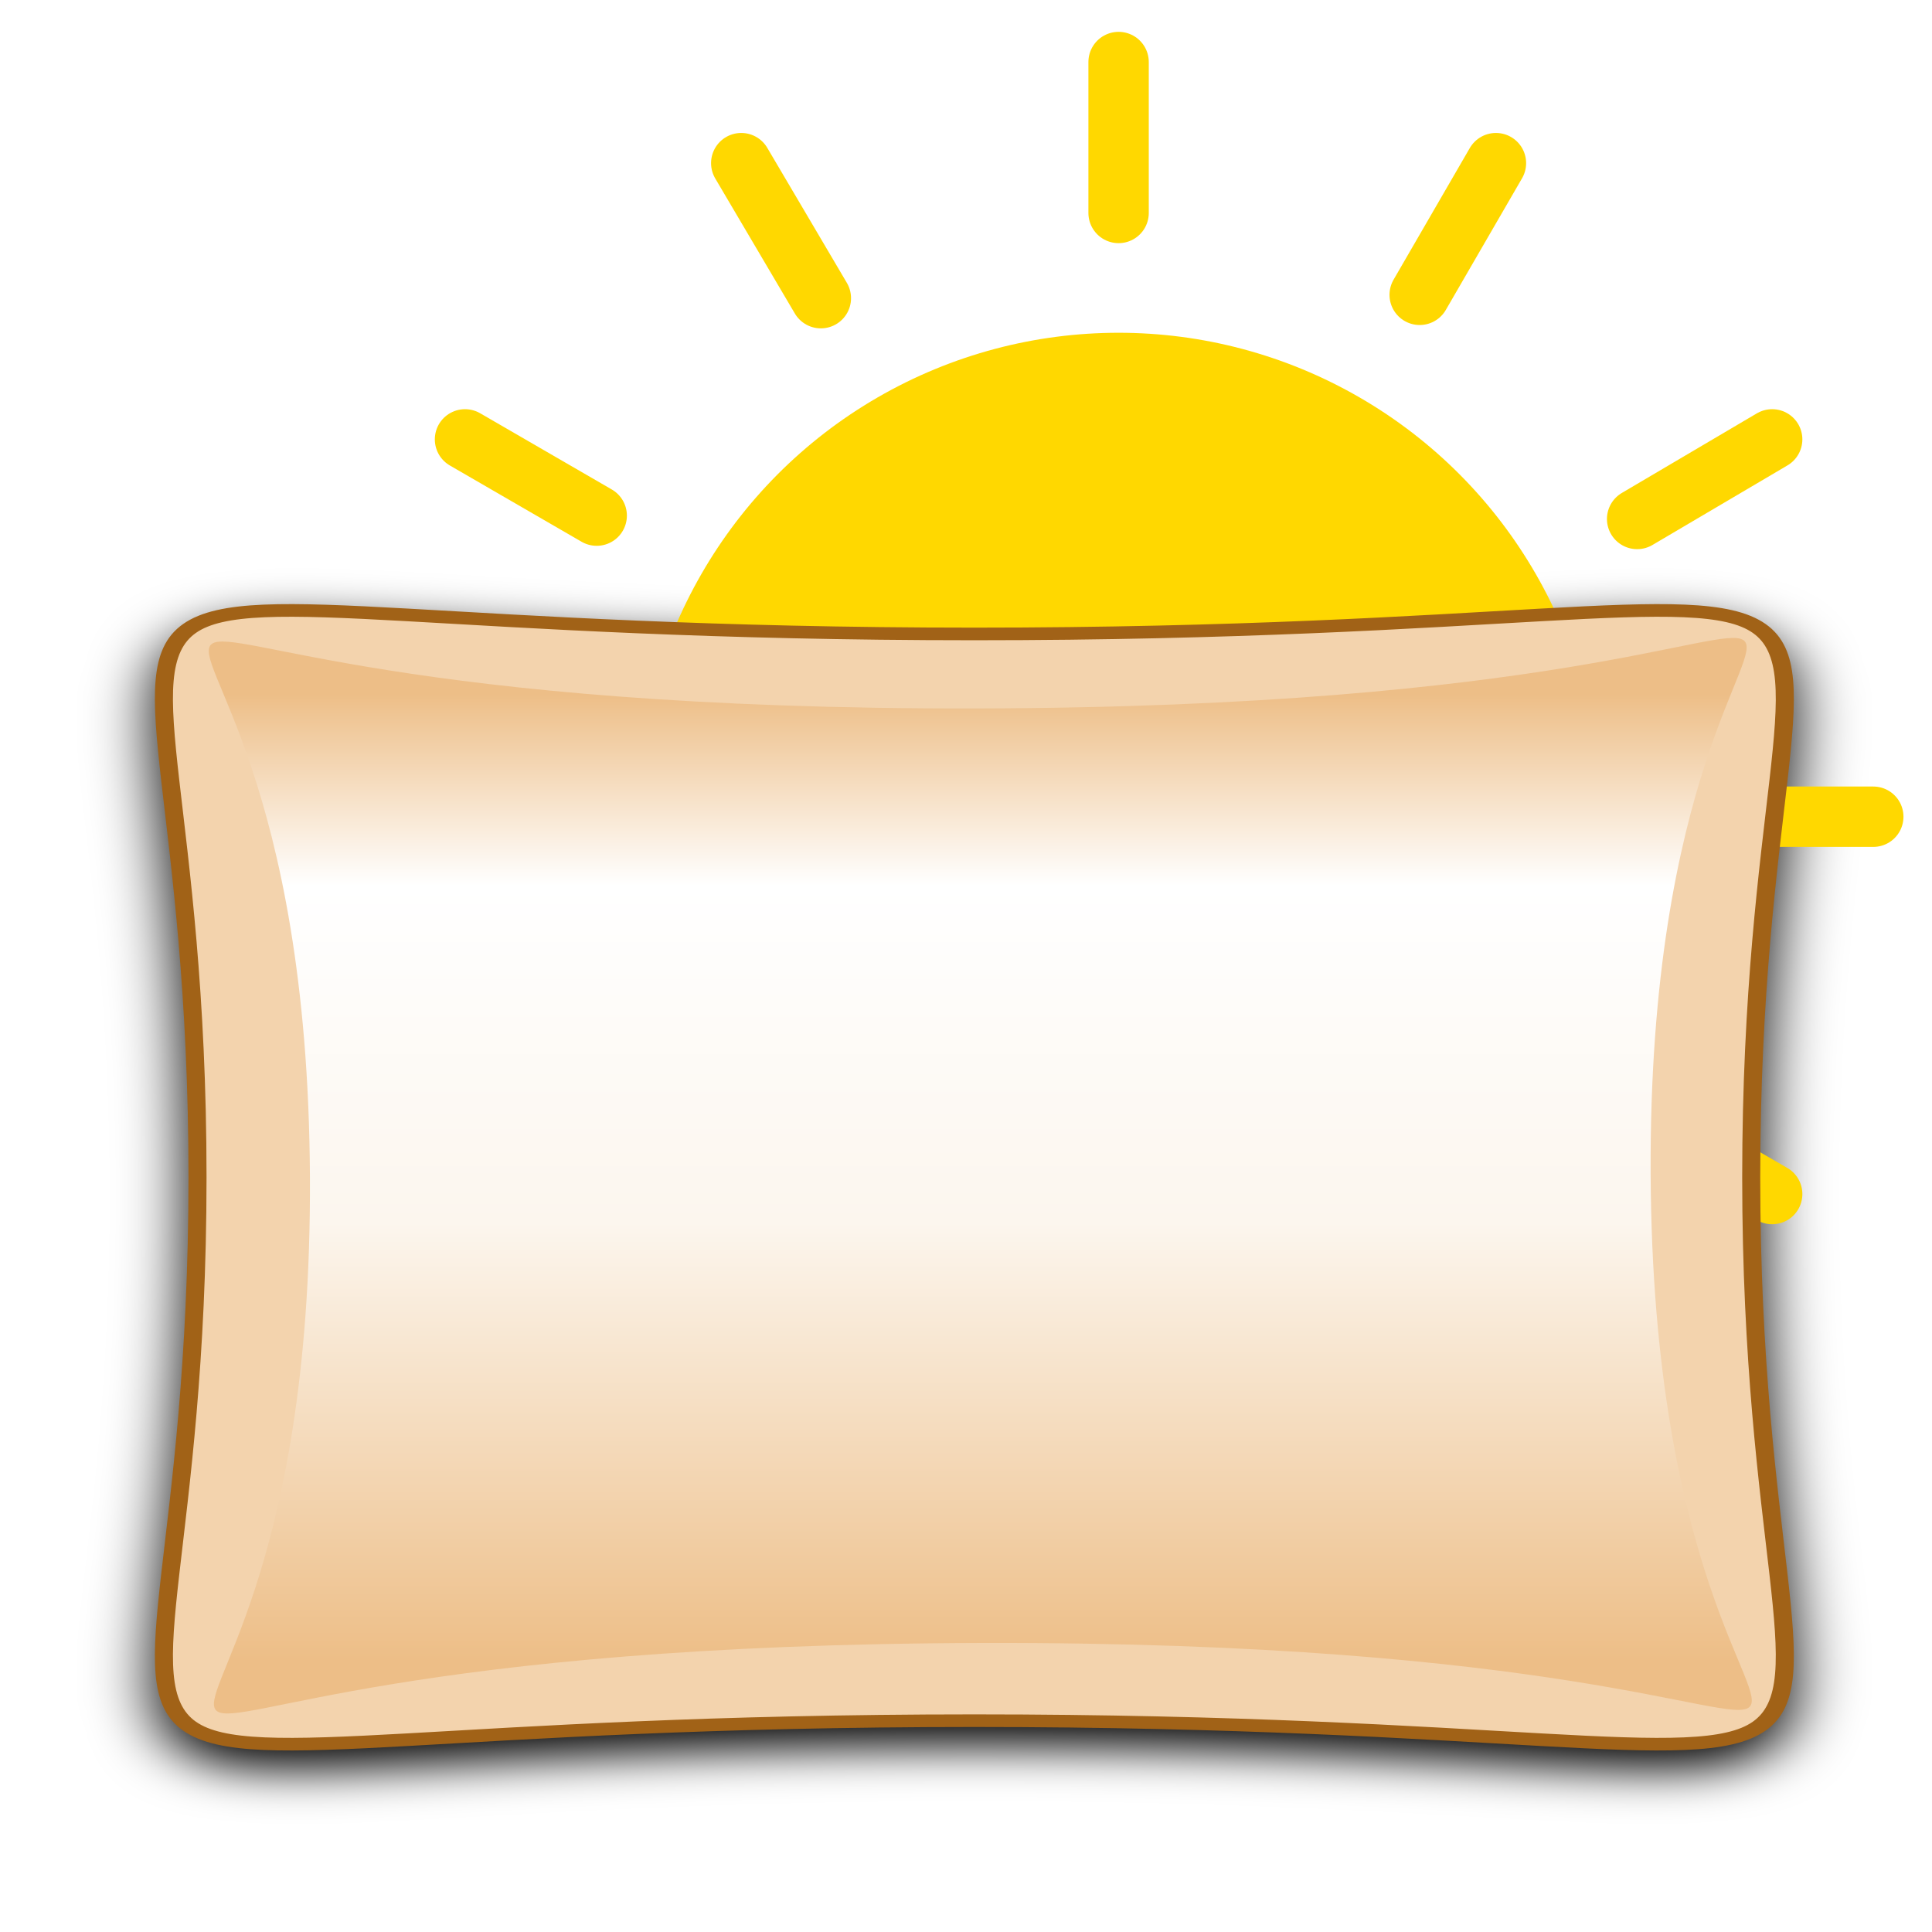
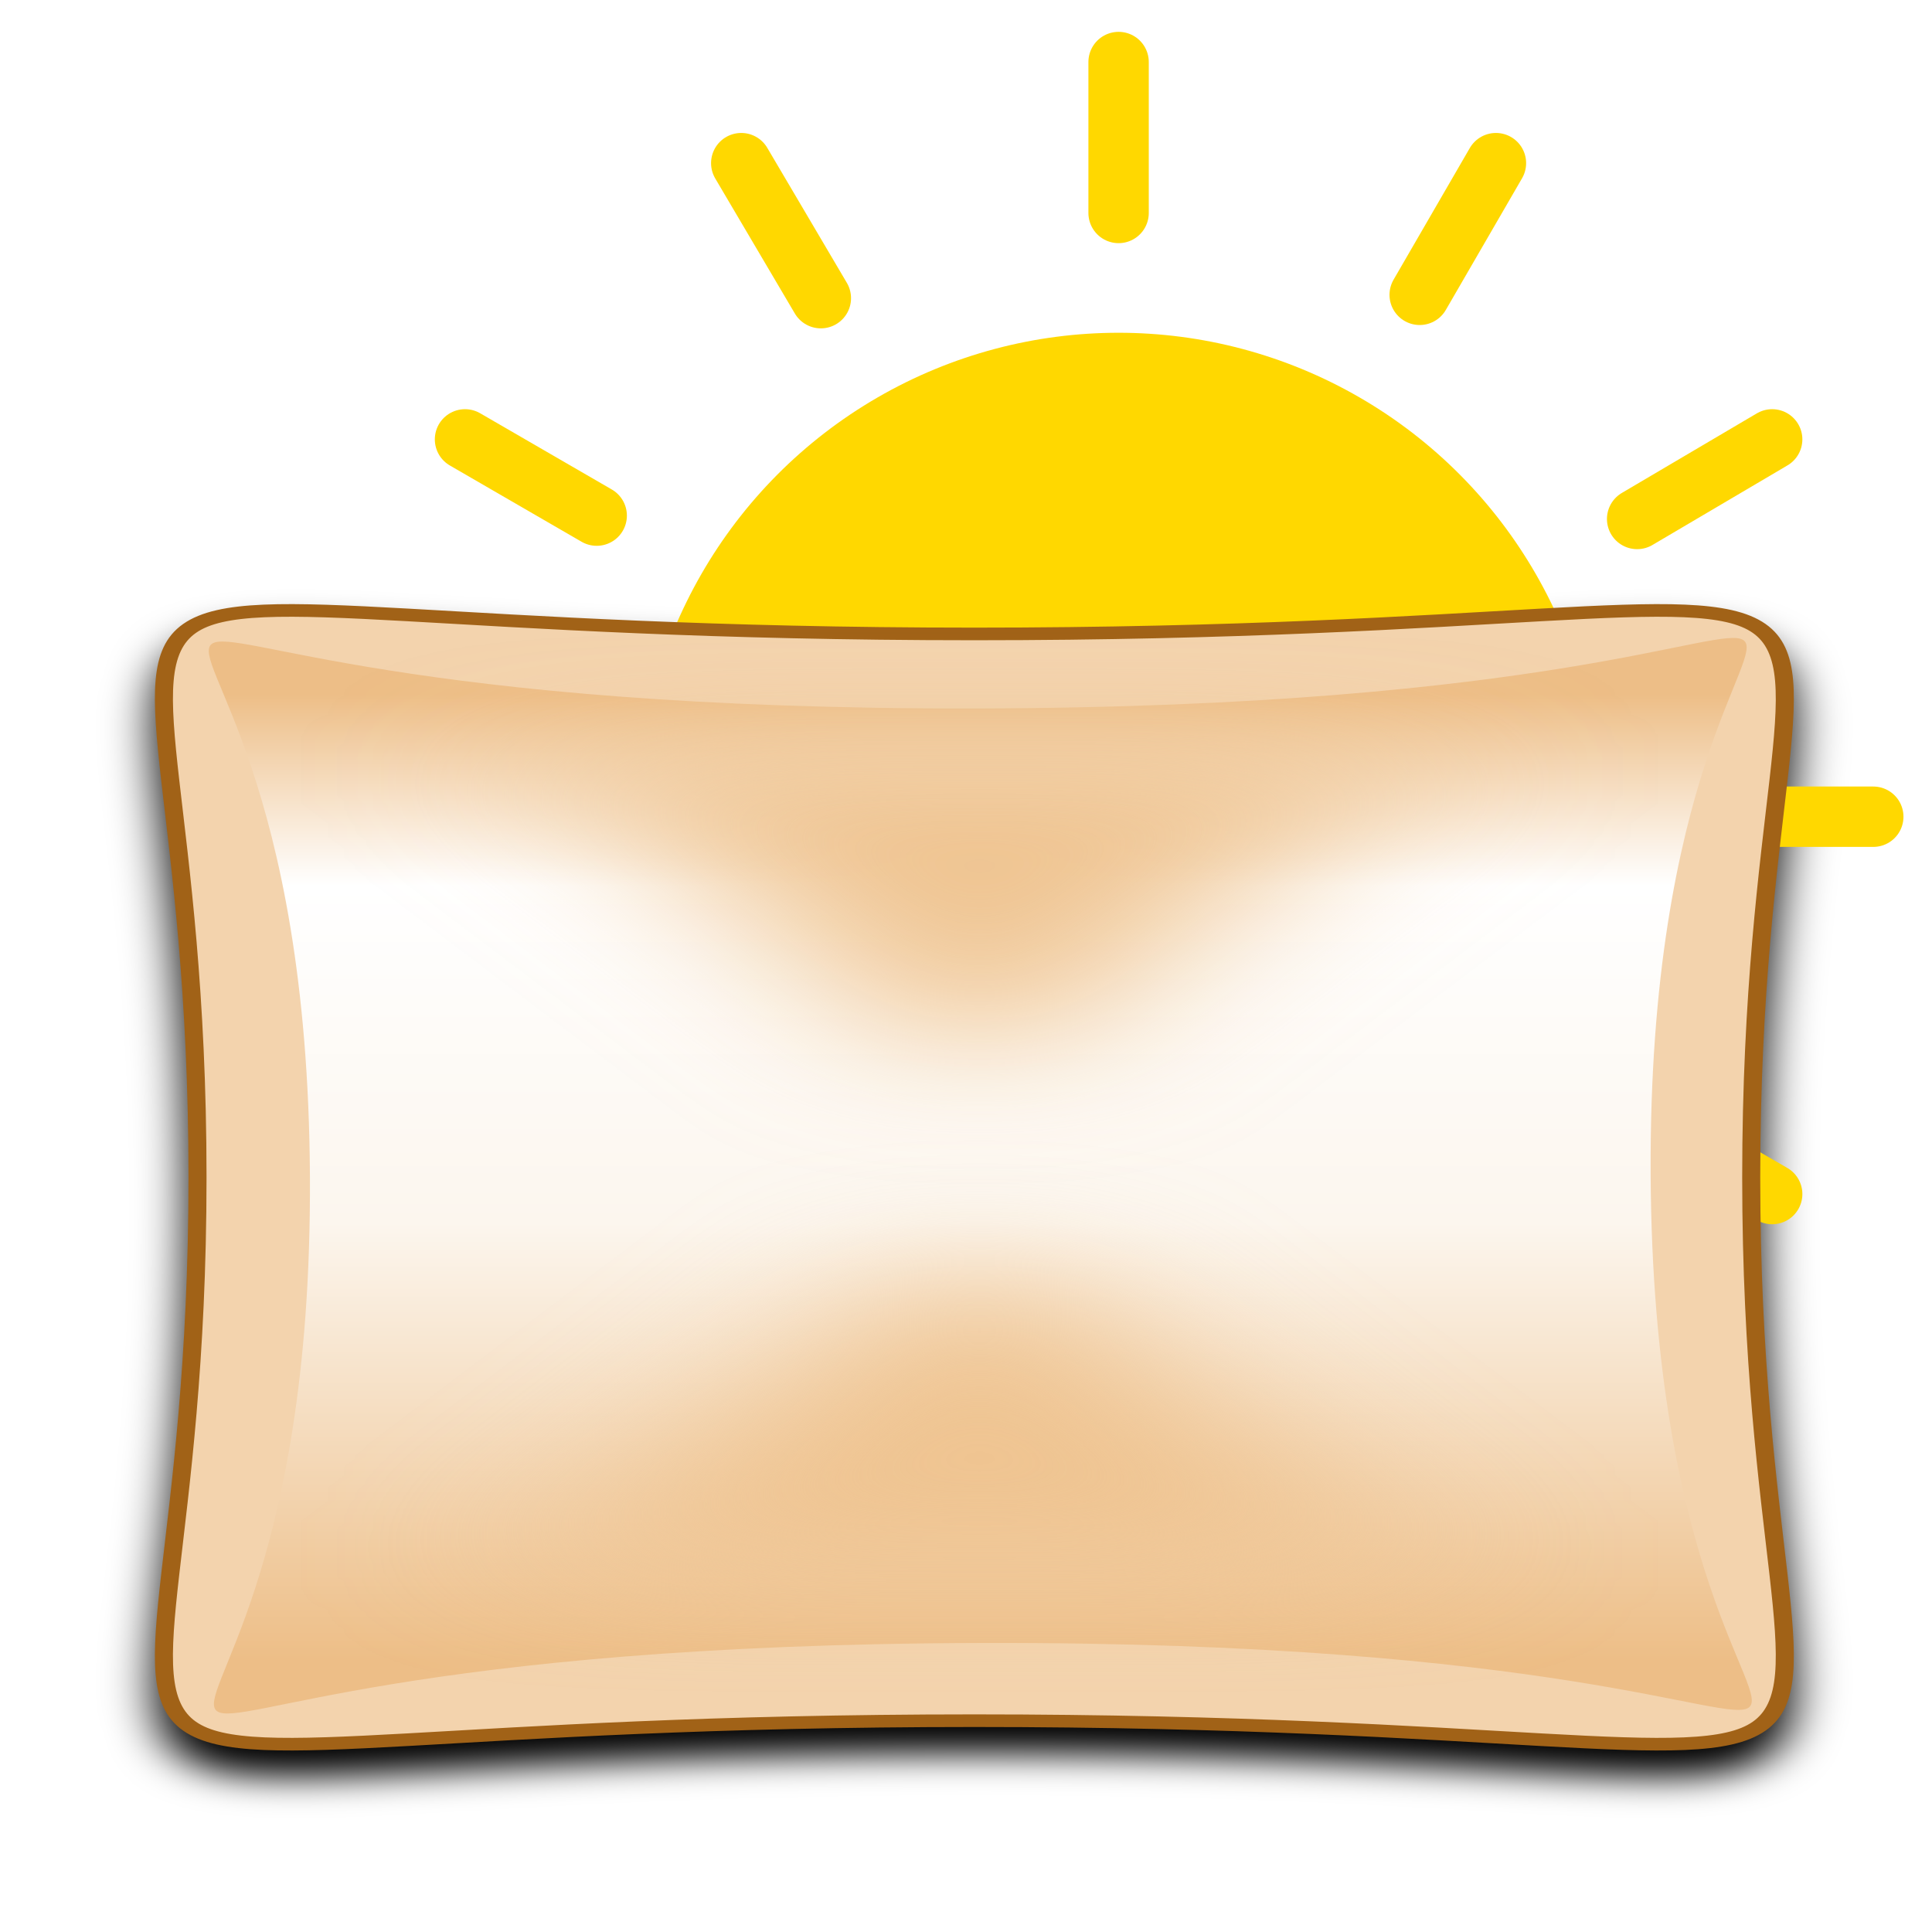
<svg xmlns="http://www.w3.org/2000/svg" xmlns:xlink="http://www.w3.org/1999/xlink" width="1024" height="1024" id="svg2" version="1.1" style="display:inline">
  <defs id="defs4">
    <linearGradient id="linearGradient3656">
      <stop style="stop-color:#000000;stop-opacity:0;" offset="0" id="stop3659" />
      <stop style="stop-color:#000000;stop-opacity:1;" offset="1" id="stop3661" />
    </linearGradient>
    <linearGradient id="linearGradient3886">
      <stop style="stop-color:#919191;stop-opacity:1;" offset="0" id="stop3888" />
      <stop style="stop-color:#ffffff;stop-opacity:0;" offset="1" id="stop3890" />
    </linearGradient>
    <linearGradient id="linearGradient3623">
      <stop style="stop-color:#eaad66;stop-opacity:1;" offset="0" id="stop3625" />
      <stop style="stop-color:#ffffff;stop-opacity:1;" offset="1" id="stop3627" />
    </linearGradient>
    <linearGradient id="linearGradient3654">
      <stop style="stop-color:#edbe87;stop-opacity:1;" offset="0" id="stop3656" />
      <stop id="stop3632" offset="0.453" style="stop-color:#fcf6ee;stop-opacity:1;" />
      <stop style="stop-color:#ffffff;stop-opacity:1;" offset="0.802" id="stop3636" />
      <stop style="stop-color:#edbe87;stop-opacity:1;" offset="1" id="stop3658" />
    </linearGradient>
    <linearGradient xlink:href="#linearGradient3654" id="linearGradient3660" x1="-258.806" y1="392.501" x2="-258.806" y2="120.397" gradientUnits="userSpaceOnUse" />
-     <filter id="filter3803">
-       <feGaussianBlur stdDeviation="4.48" id="feGaussianBlur3805" />
+     <filter id="filter3814">
+       <feGaussianBlur stdDeviation="11.19" id="feGaussianBlur3816" />
+     </filter>
+     <filter id="filter3874">
+       <feGaussianBlur stdDeviation="11.19" id="feGaussianBlur3876" />
+     </filter>
+     <filter id="filter3888" x="-0.32" width="1.64" y="-0.369" height="1.739">
+       <feGaussianBlur stdDeviation="22.168" id="feGaussianBlur3890" />
+     </filter>
+     <filter color-interpolation-filters="sRGB" id="filter3888-2" x="-0.32" width="1.64" y="-0.369" height="1.739">
+       <feGaussianBlur stdDeviation="22.168" id="feGaussianBlur3890-7" />
+     </filter>
+     <filter id="filter3964">
+       <feGaussianBlur stdDeviation="3.36" id="feGaussianBlur3966" />
    </filter>
  </defs>
  <g id="layer2" style="display:none">
    <rect style="color:#000000;fill:none;stroke:#ff0000;stroke-width:2;stroke-miterlimit:4;stroke-opacity:1;stroke-dasharray:none;marker:none;visibility:visible;display:inline;overflow:visible;enable-background:accumulate" id="rect2831" width="1024" height="1024" x="0" y="0" />
    <rect style="color:#000000;fill:none;stroke:#0012ff;stroke-width:2;stroke-linecap:round;stroke-linejoin:round;stroke-miterlimit:4;stroke-opacity:1;stroke-dasharray:none;stroke-dashoffset:10;marker:none;visibility:visible;display:inline;overflow:visible;enable-background:accumulate" id="rect3607" width="854" height="854" x="86" y="84" />
    <rect style="color:#000000;fill:none;stroke:#ff8900;stroke-width:2;stroke-linecap:round;stroke-linejoin:round;stroke-miterlimit:4;stroke-opacity:1;stroke-dasharray:none;stroke-dashoffset:10;marker:none;visibility:visible;display:inline;overflow:visible;enable-background:accumulate" id="rect3613" width="796" height="796" x="115" y="113" />
  </g>
  <g id="layer4" style="display:inline">
-     <path style="color:#000000;fill:#000000;fill-opacity:1;fill-rule:nonzero;stroke:#000000;stroke-width:2.455;stroke-linecap:round;stroke-linejoin:round;stroke-miterlimit:4;stroke-opacity:1;stroke-dasharray:none;stroke-dashoffset:10;marker:none;visibility:visible;display:inline;overflow:visible;filter:url(#filter3803);enable-background:accumulate" id="path3646-5" d="M -9.674,336 C -9.674,192.232 -47.768,230.326 96,230.326 c 143.768,-1e-5 105.674,-38.093 105.674,105.674 1e-5,143.768 38.093,105.674 -105.674,105.674 -143.768,1e-5 -105.674,38.093 -105.674,-105.674 z" transform="matrix(3.89641,0,0,2.725352,142.3776,-281.7182)" />
+     <path style="color:#000000;fill:#000000;fill-opacity:1;fill-rule:nonzero;stroke:#000000;stroke-width:2.455;stroke-linecap:round;stroke-linejoin:round;stroke-miterlimit:4;stroke-opacity:1;stroke-dasharray:none;stroke-dashoffset:10;marker:none;visibility:visible;display:inline;overflow:visible;filter:url(#filter3964);enable-background:accumulate" id="path3646-5" d="M -9.674,336 C -9.674,192.232 -47.768,230.326 96,230.326 c 143.768,-1e-5 105.674,-38.093 105.674,105.674 1e-5,143.768 38.093,105.674 -105.674,105.674 -143.768,1e-5 -105.674,38.093 -105.674,-105.674 z" transform="matrix(3.89641,0,0,2.725352,142.3776,-277.7182)" />
  </g>
  <g id="layer3" style="display:inline">
    <g id="g3998" transform="translate(80.8765,-79.1235)">
      <path transform="translate(16,71.1235)" d="m 751.124,440 a 255.124,255.124 0 1 1 -510.247,0 255.124,255.124 0 1 1 510.247,0 z" id="path3671" style="color:#000000;fill:#ffd800;fill-opacity:1;fill-rule:nonzero;stroke:none;stroke-width:2;marker:none;visibility:visible;display:inline;overflow:visible;enable-background:accumulate" />
      <g id="g3984">
        <path style="color:#000000;fill:none;stroke:#ffd800;stroke-width:32;stroke-linecap:round;stroke-linejoin:miter;stroke-miterlimit:4;stroke-opacity:1;stroke-dasharray:none;stroke-dashoffset:0;marker:none;visibility:visible;display:inline;overflow:visible;enable-background:accumulate" d="m 512,112 0,80" id="path3673" />
        <path style="color:#000000;fill:none;stroke:#ffd800;stroke-width:32;stroke-linecap:round;stroke-linejoin:miter;stroke-miterlimit:4;stroke-opacity:1;stroke-dasharray:none;stroke-dashoffset:0;marker:none;visibility:visible;display:inline;overflow:visible;enable-background:accumulate" d="m 858.41,312 -71.57,42.189" id="path3673-4-5" />
        <path style="color:#000000;fill:none;stroke:#ffd800;stroke-width:32;stroke-linecap:round;stroke-linejoin:miter;stroke-miterlimit:4;stroke-opacity:1;stroke-dasharray:none;stroke-dashoffset:0;marker:none;visibility:visible;display:inline;overflow:visible;enable-background:accumulate" d="m 712,165.59 -40.416,69.797" id="path3673-4-8-7" />
        <path style="color:#000000;fill:none;stroke:#ffd800;stroke-width:32;stroke-linecap:round;stroke-linejoin:miter;stroke-miterlimit:4;stroke-opacity:1;stroke-dasharray:none;stroke-dashoffset:0;marker:none;visibility:visible;display:inline;overflow:visible;enable-background:accumulate" d="m 912,512 -80,0" id="path3673-4" />
        <path style="color:#000000;fill:none;stroke:#ffd800;stroke-width:32;stroke-linecap:round;stroke-linejoin:miter;stroke-miterlimit:4;stroke-opacity:1;stroke-dasharray:none;stroke-dashoffset:0;marker:none;visibility:visible;display:inline;overflow:visible;enable-background:accumulate" d="M 712,858.41 669.811,786.84" id="path3673-4-5-8" />
        <path style="color:#000000;fill:none;stroke:#ffd800;stroke-width:32;stroke-linecap:round;stroke-linejoin:miter;stroke-miterlimit:4;stroke-opacity:1;stroke-dasharray:none;stroke-dashoffset:0;marker:none;visibility:visible;display:inline;overflow:visible;enable-background:accumulate" d="M 858.41,712 788.613,671.584" id="path3673-4-8-7-7" />
        <path style="color:#000000;fill:none;stroke:#ffd800;stroke-width:32;stroke-linecap:round;stroke-linejoin:miter;stroke-miterlimit:4;stroke-opacity:1;stroke-dasharray:none;stroke-dashoffset:0;marker:none;visibility:visible;display:inline;overflow:visible;enable-background:accumulate" d="m 512,912 0,-80" id="path3673-3" />
        <path style="color:#000000;fill:none;stroke:#ffd800;stroke-width:32;stroke-linecap:round;stroke-linejoin:miter;stroke-miterlimit:4;stroke-opacity:1;stroke-dasharray:none;stroke-dashoffset:0;marker:none;visibility:visible;display:inline;overflow:visible;enable-background:accumulate" d="m 165.59,712 71.57,-42.189" id="path3673-4-5-1" />
        <path style="color:#000000;fill:none;stroke:#ffd800;stroke-width:32;stroke-linecap:round;stroke-linejoin:miter;stroke-miterlimit:4;stroke-opacity:1;stroke-dasharray:none;stroke-dashoffset:0;marker:none;visibility:visible;display:inline;overflow:visible;enable-background:accumulate" d="m 312,858.41 40.416,-69.797" id="path3673-4-8-7-0" />
        <path style="color:#000000;fill:none;stroke:#ffd800;stroke-width:32;stroke-linecap:round;stroke-linejoin:miter;stroke-miterlimit:4;stroke-opacity:1;stroke-dasharray:none;stroke-dashoffset:0;marker:none;visibility:visible;display:inline;overflow:visible;enable-background:accumulate" d="m 112,512 80,0" id="path3673-4-0" />
        <path style="color:#000000;fill:none;stroke:#ffd800;stroke-width:32;stroke-linecap:round;stroke-linejoin:miter;stroke-miterlimit:4;stroke-opacity:1;stroke-dasharray:none;stroke-dashoffset:0;marker:none;visibility:visible;display:inline;overflow:visible;enable-background:accumulate" d="m 312,165.59 42.189,71.57" id="path3673-4-5-8-1" />
        <path style="color:#000000;fill:none;stroke:#ffd800;stroke-width:32;stroke-linecap:round;stroke-linejoin:miter;stroke-miterlimit:4;stroke-opacity:1;stroke-dasharray:none;stroke-dashoffset:0;marker:none;visibility:visible;display:inline;overflow:visible;enable-background:accumulate" d="m 165.59,312 69.797,40.416" id="path3673-4-8-7-7-5" />
      </g>
    </g>
  </g>
  <g id="layer5" style="display:none">
    <g id="g3868" transform="translate(80.8765,-79.1235)" style="fill:url(#linearGradient3963);fill-opacity:1;stroke:#000000;stroke-width:18;stroke-miterlimit:4;stroke-opacity:1;stroke-dasharray:none;display:inline">
      <path transform="translate(16,71.1235)" d="M 751.124,440 C 751.124,580.901 636.901,695.124 496,695.124 355.099,695.124 240.876,580.901 240.876,440 240.876,299.099 355.099,184.876 496,184.876 c 140.901,0 255.124,114.223 255.124,255.124 z" id="path3671-9" style="color:#000000;fill:url(#linearGradient3963);fill-opacity:1;fill-rule:nonzero;stroke:#000000;stroke-width:18;stroke-miterlimit:4;stroke-opacity:1;stroke-dasharray:none;marker:none;visibility:visible;display:inline;overflow:visible;enable-background:accumulate" />
    </g>
    <text xml:space="preserve" style="font-size:72px;font-style:normal;font-variant:normal;font-weight:bold;font-stretch:normal;text-align:center;line-height:125%;writing-mode:lr-tb;text-anchor:middle;fill:#000000;fill-opacity:1;stroke:none;font-family:Century Schoolbook L;-inkscape-font-specification:Century Schoolbook L Medium" x="592.515" y="242.935" id="text3965">
      <tspan id="tspan3967" x="592.515" y="242.935" style="font-size:72px;font-style:normal;font-variant:normal;font-weight:bold;font-stretch:normal;text-align:center;line-height:125%;writing-mode:lr-tb;text-anchor:middle;font-family:Century Schoolbook L;-inkscape-font-specification:Century Schoolbook L Medium">12</tspan>
    </text>
  </g>
  <g id="layer1" transform="translate(0,-28.36218)" style="display:inline">
    <path style="color:#000000;fill:#f3d3ad;fill-opacity:1;fill-rule:nonzero;stroke:#a16217;stroke-width:2.455;stroke-linecap:round;stroke-linejoin:round;stroke-miterlimit:4;stroke-opacity:1;stroke-dasharray:none;stroke-dashoffset:10;marker:none;visibility:visible;display:inline;overflow:visible;enable-background:accumulate" id="path3646" d="M -9.674,336 C -9.674,192.232 -47.768,230.326 96,230.326 c 143.768,-1e-5 105.674,-38.093 105.674,105.674 1e-5,143.768 38.093,105.674 -105.674,105.674 -143.768,1e-5 -105.674,38.093 -105.674,-105.674 z" transform="matrix(3.89641,0,0,2.725352,142.3776,-263.356)" />
    <path style="color:#000000;fill:url(#linearGradient3660);fill-opacity:1;fill-rule:nonzero;stroke:none;stroke-width:0.918;marker:none;visibility:visible;display:inline;overflow:visible;enable-background:accumulate" id="path3652" d="m -124.383,255.551 c 0.768,225.431 94.263,131.298 -131.169,132.066 -225.431,0.768 -131.298,94.263 -132.066,-131.169 -0.768,-225.431 -94.263,-131.298 131.169,-132.066 225.431,-0.768 131.298,-94.263 132.066,131.169 z" transform="matrix(2.69947,0,0,1.881633,1210.639,169.8192)" />
  </g>
+   <g id="layer6">
+     <path style="color:#000000;fill:#efc491;fill-opacity:1;fill-rule:nonzero;stroke:none;stroke-width:8;marker:none;visibility:visible;display:inline;overflow:visible;filter:url(#filter3888);enable-background:accumulate" id="path3880" d="M 384,464 467.138,608 300.862,608 384,464 z" transform="matrix(2.799964,0,0,-1.222222,-555.9707,1143.111)" />
+     <path style="color:#000000;fill:#efc491;fill-opacity:1;fill-rule:nonzero;stroke:none;stroke-width:8;marker:none;visibility:visible;display:inline;overflow:visible;filter:url(#filter3888-2);enable-background:accumulate" id="path3880-5" d="M 384,464 467.138,608 300.862,608 384,464 z" transform="matrix(2.799964,0,0,1.222222,-555.9707,88.8889)" />
+   </g>
</svg>
